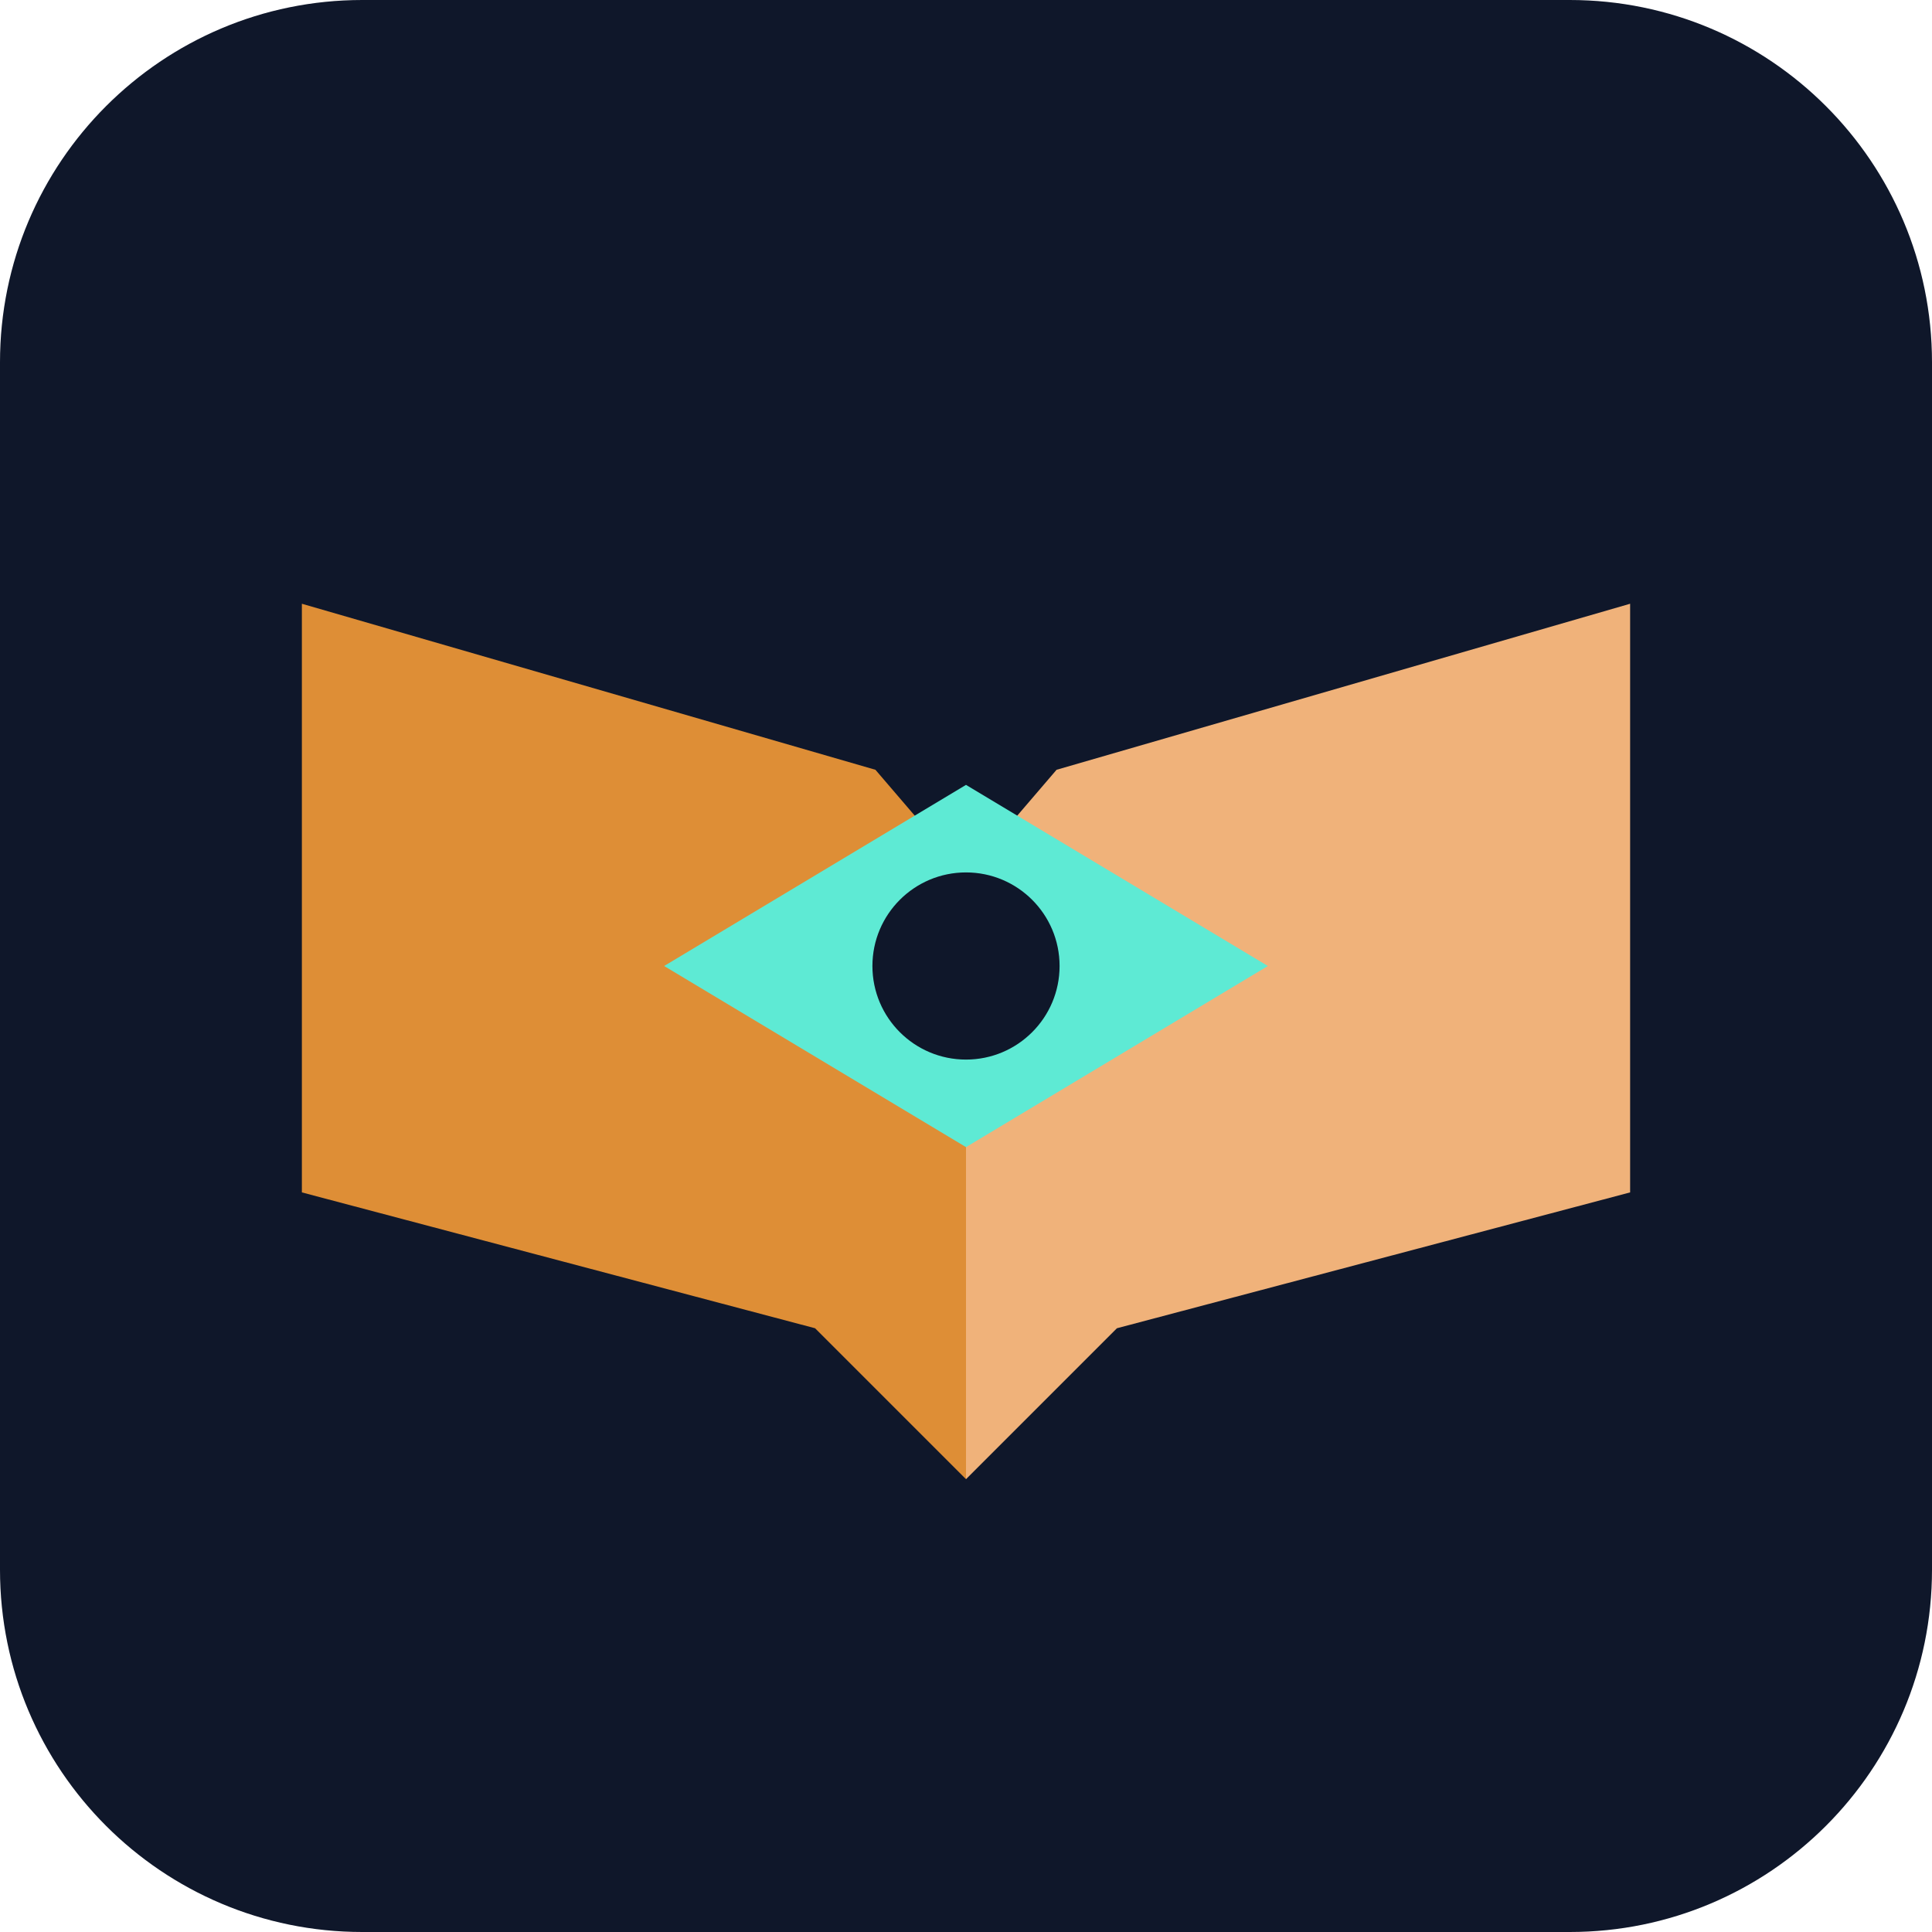
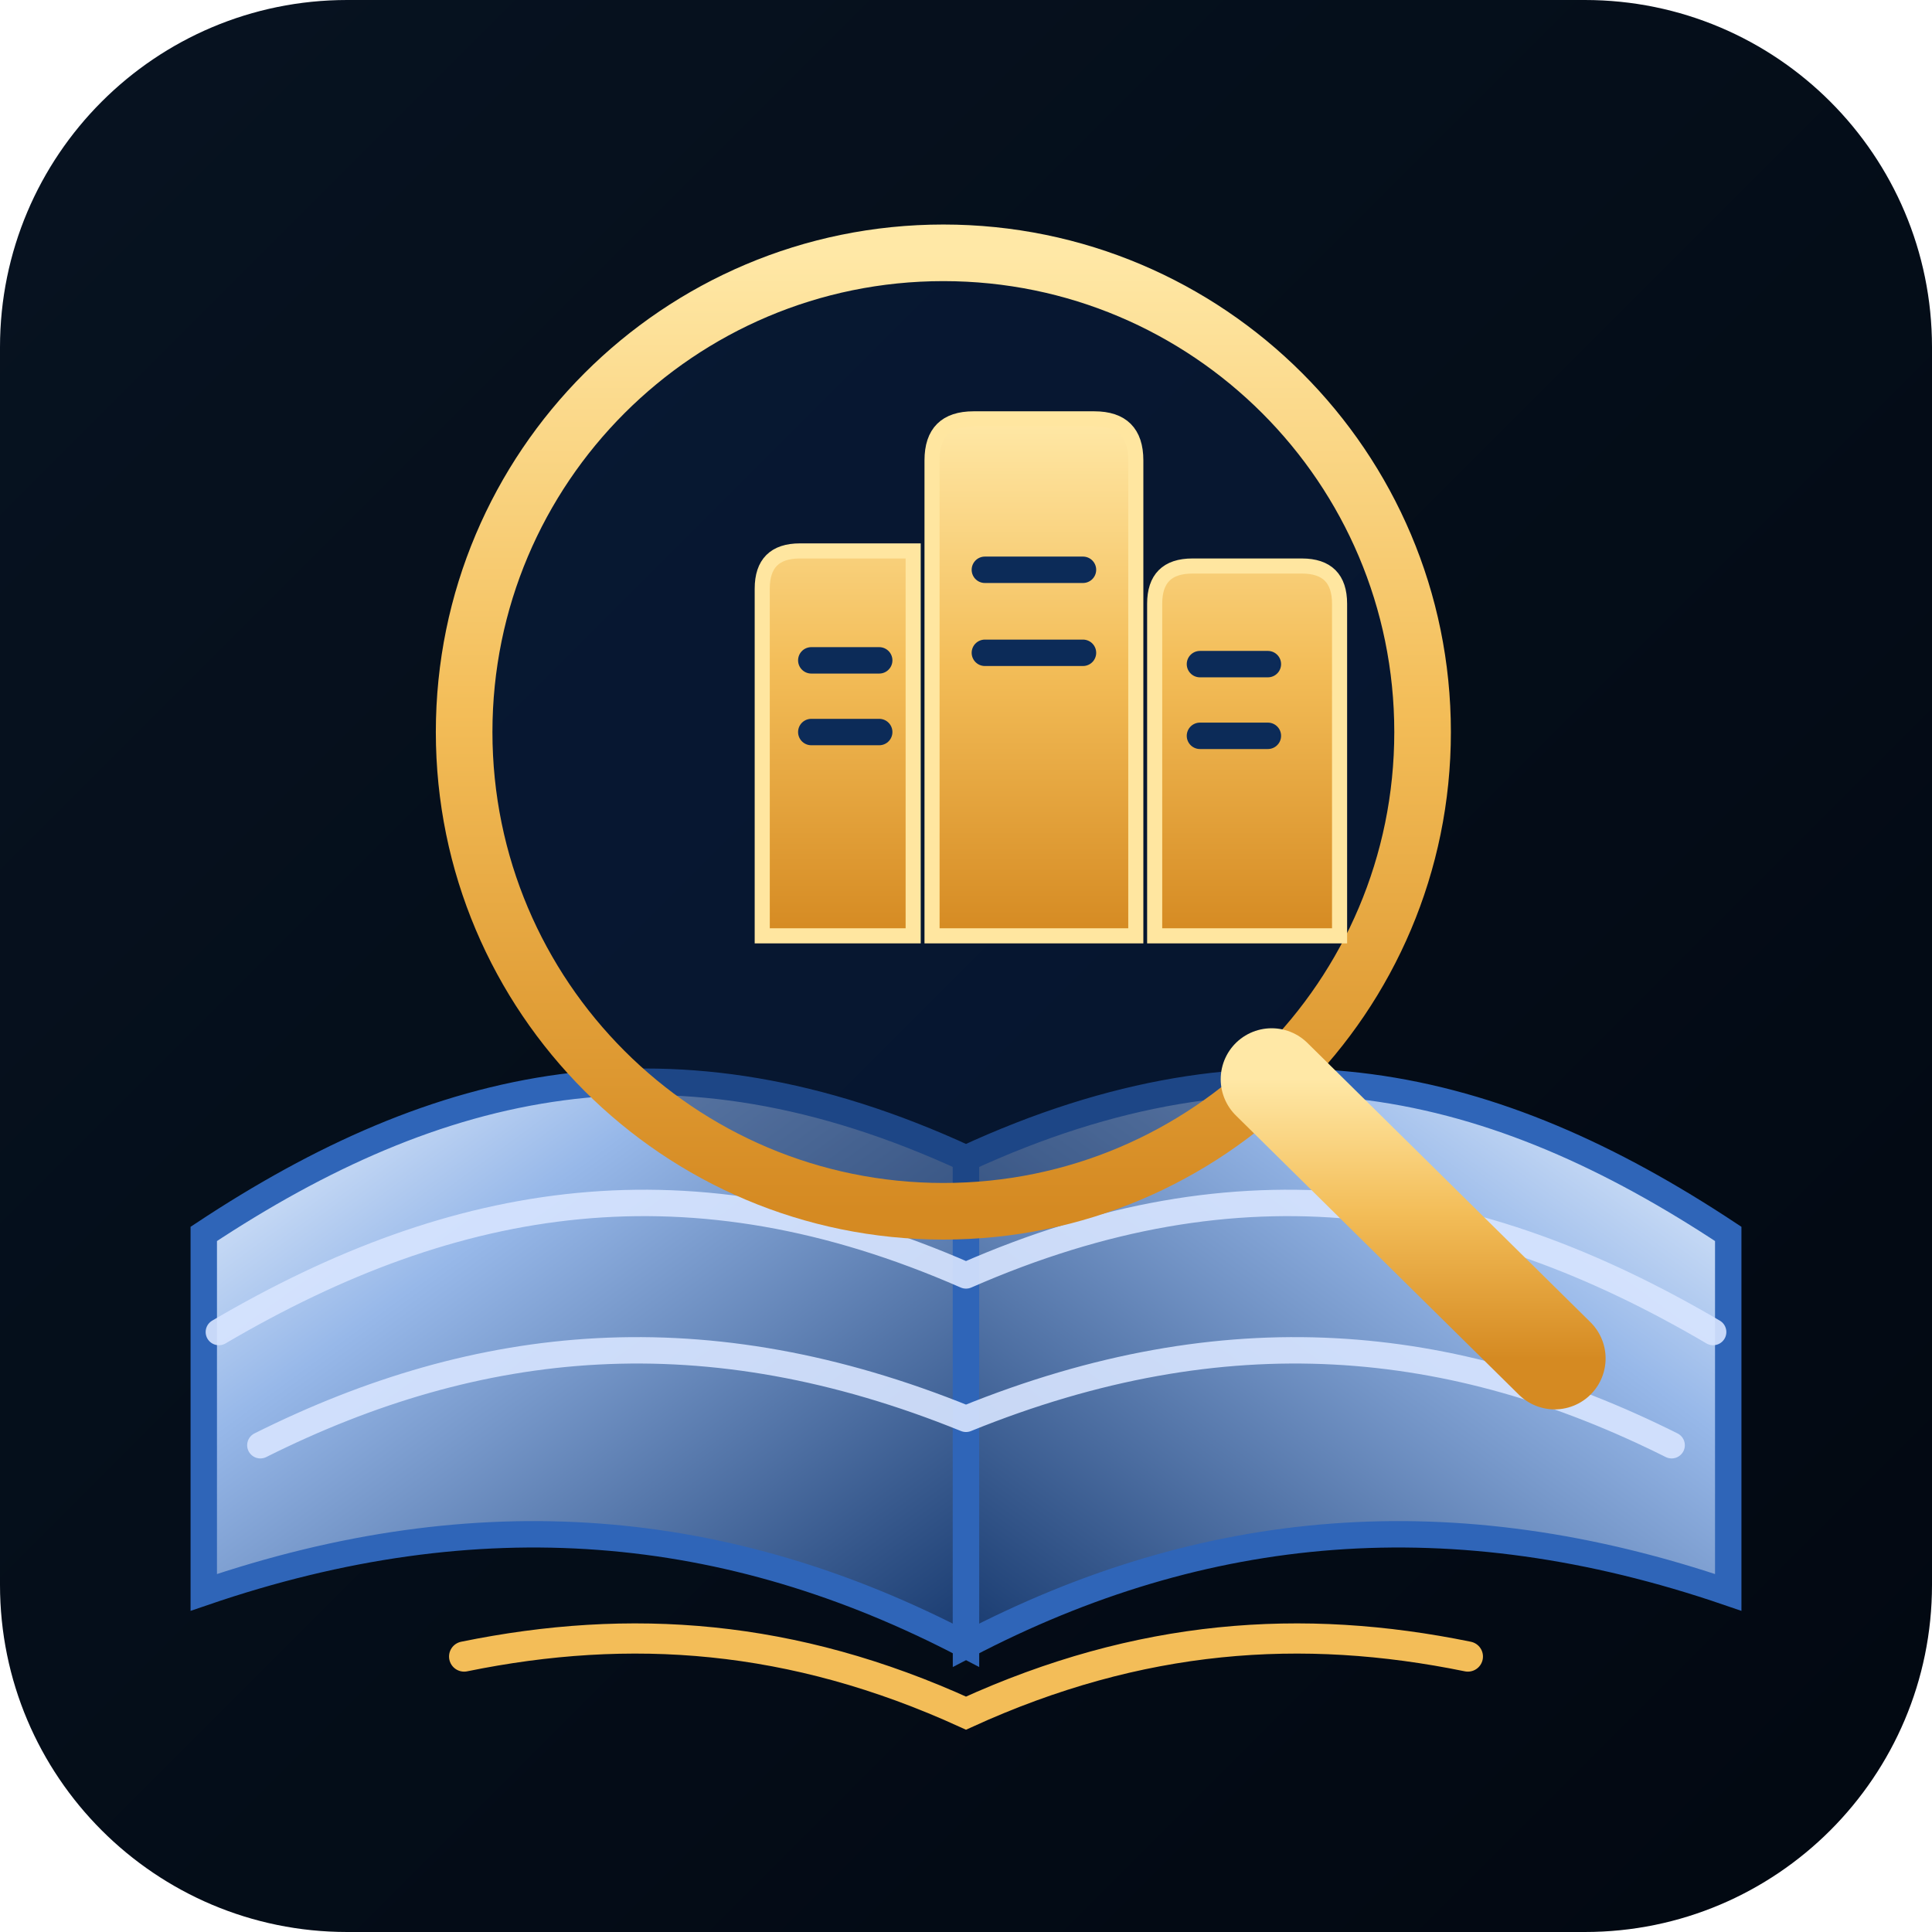
- <svg xmlns="http://www.w3.org/2000/svg" viewBox="0 0 64 64">
-   <rect width="64" height="64" rx="12" fill="#0f172a" />
-   <path d="M10 20 29 25.5 32 29v20l-5-5-17-4.5z" fill="#de8e36" />
-   <path d="M54 20 35 25.5 32 29v20l5-5 17-4.5z" fill="#f0b27a" />
-   <path d="M22 32 32 26l10 6-10 6z" fill="#5eead4" />
-   <circle cx="32" cy="32" r="3.1" fill="#0f172a" />
+ <svg xmlns="http://www.w3.org/2000/svg" viewBox="0 0 512 512">
+   <defs>
+     <linearGradient id="bg" x1="0" y1="0" x2="1" y2="1">
+       <stop stop-color="#071321" />
+       <stop offset="1" stop-color="#020811" />
+     </linearGradient>
+     <linearGradient id="gold" x1="0" y1="0" x2="0" y2="1">
+       <stop stop-color="#ffe8a6" />
+       <stop offset=".48" stop-color="#f3bd58" />
+       <stop offset="1" stop-color="#d58a22" />
+     </linearGradient>
+     <linearGradient id="pageL" x1="0" y1="0" x2="1" y2="1">
+       <stop stop-color="#edf5ff" />
+       <stop offset=".32" stop-color="#97b8e9" />
+       <stop offset="1" stop-color="#17396e" />
+     </linearGradient>
+     <linearGradient id="pageR" x1="1" y1="0" x2="0" y2="1">
+       <stop stop-color="#edf5ff" />
+       <stop offset=".32" stop-color="#97b8e9" />
+       <stop offset="1" stop-color="#17396e" />
+     </linearGradient>
+   </defs>
+   <rect width="512" height="512" rx="92" fill="url(#bg)" />
+   <path d="M54 327c62-41 124-56 202-20v129c-63-33-129-39-202-14z" fill="url(#pageL)" stroke="#2f65b8" stroke-width="7" />
+   <path d="M458 327c-62-41-124-56-202-20v129c63-33 129-39 202-14z" fill="url(#pageR)" stroke="#2f65b8" stroke-width="7" />
+   <path d="M58 353c63-37 125-47 198-15            M454 353c-63-37-125-47-198-15            M69 383c58-29 118-35 187-7            M443 383c-58-29-118-35-187-7" fill="none" stroke="#d7e5ff" stroke-opacity=".9" stroke-width="7" stroke-linecap="round" />
+   <path d="M256 307v129" stroke="url(#gold)" stroke-width="10" stroke-linecap="round" />
+   <circle cx="250" cy="194" r="127" fill="#09224a" fill-opacity=".46" stroke="url(#gold)" stroke-width="15" />
+   <path d="M337 286l75 74" stroke="url(#gold)" stroke-width="27" stroke-linecap="round" />
+   <path d="M202 248v-92q0-10 10-10h30v102z            M247 248V122q0-11 11-11h32q11 0 11 11v126z            M306 248v-88q0-10 10-10h29q10 0 10 10v88z" fill="url(#gold)" stroke="#ffe6a0" stroke-width="4" />
+   <g stroke="#0c2b58" stroke-width="7" stroke-linecap="round">
+     <path d="M215 175h18M215 194h18" />
+     <path d="M261 151h26M261 173h26" />
+     <path d="M318 176h18M318 195h18" />
+   </g>
+   <path d="M123 439c44-9 87-6 133 15 46-21 89-24 133-15" fill="none" stroke="#f3bd58" stroke-width="8" stroke-linecap="round" />
</svg>
